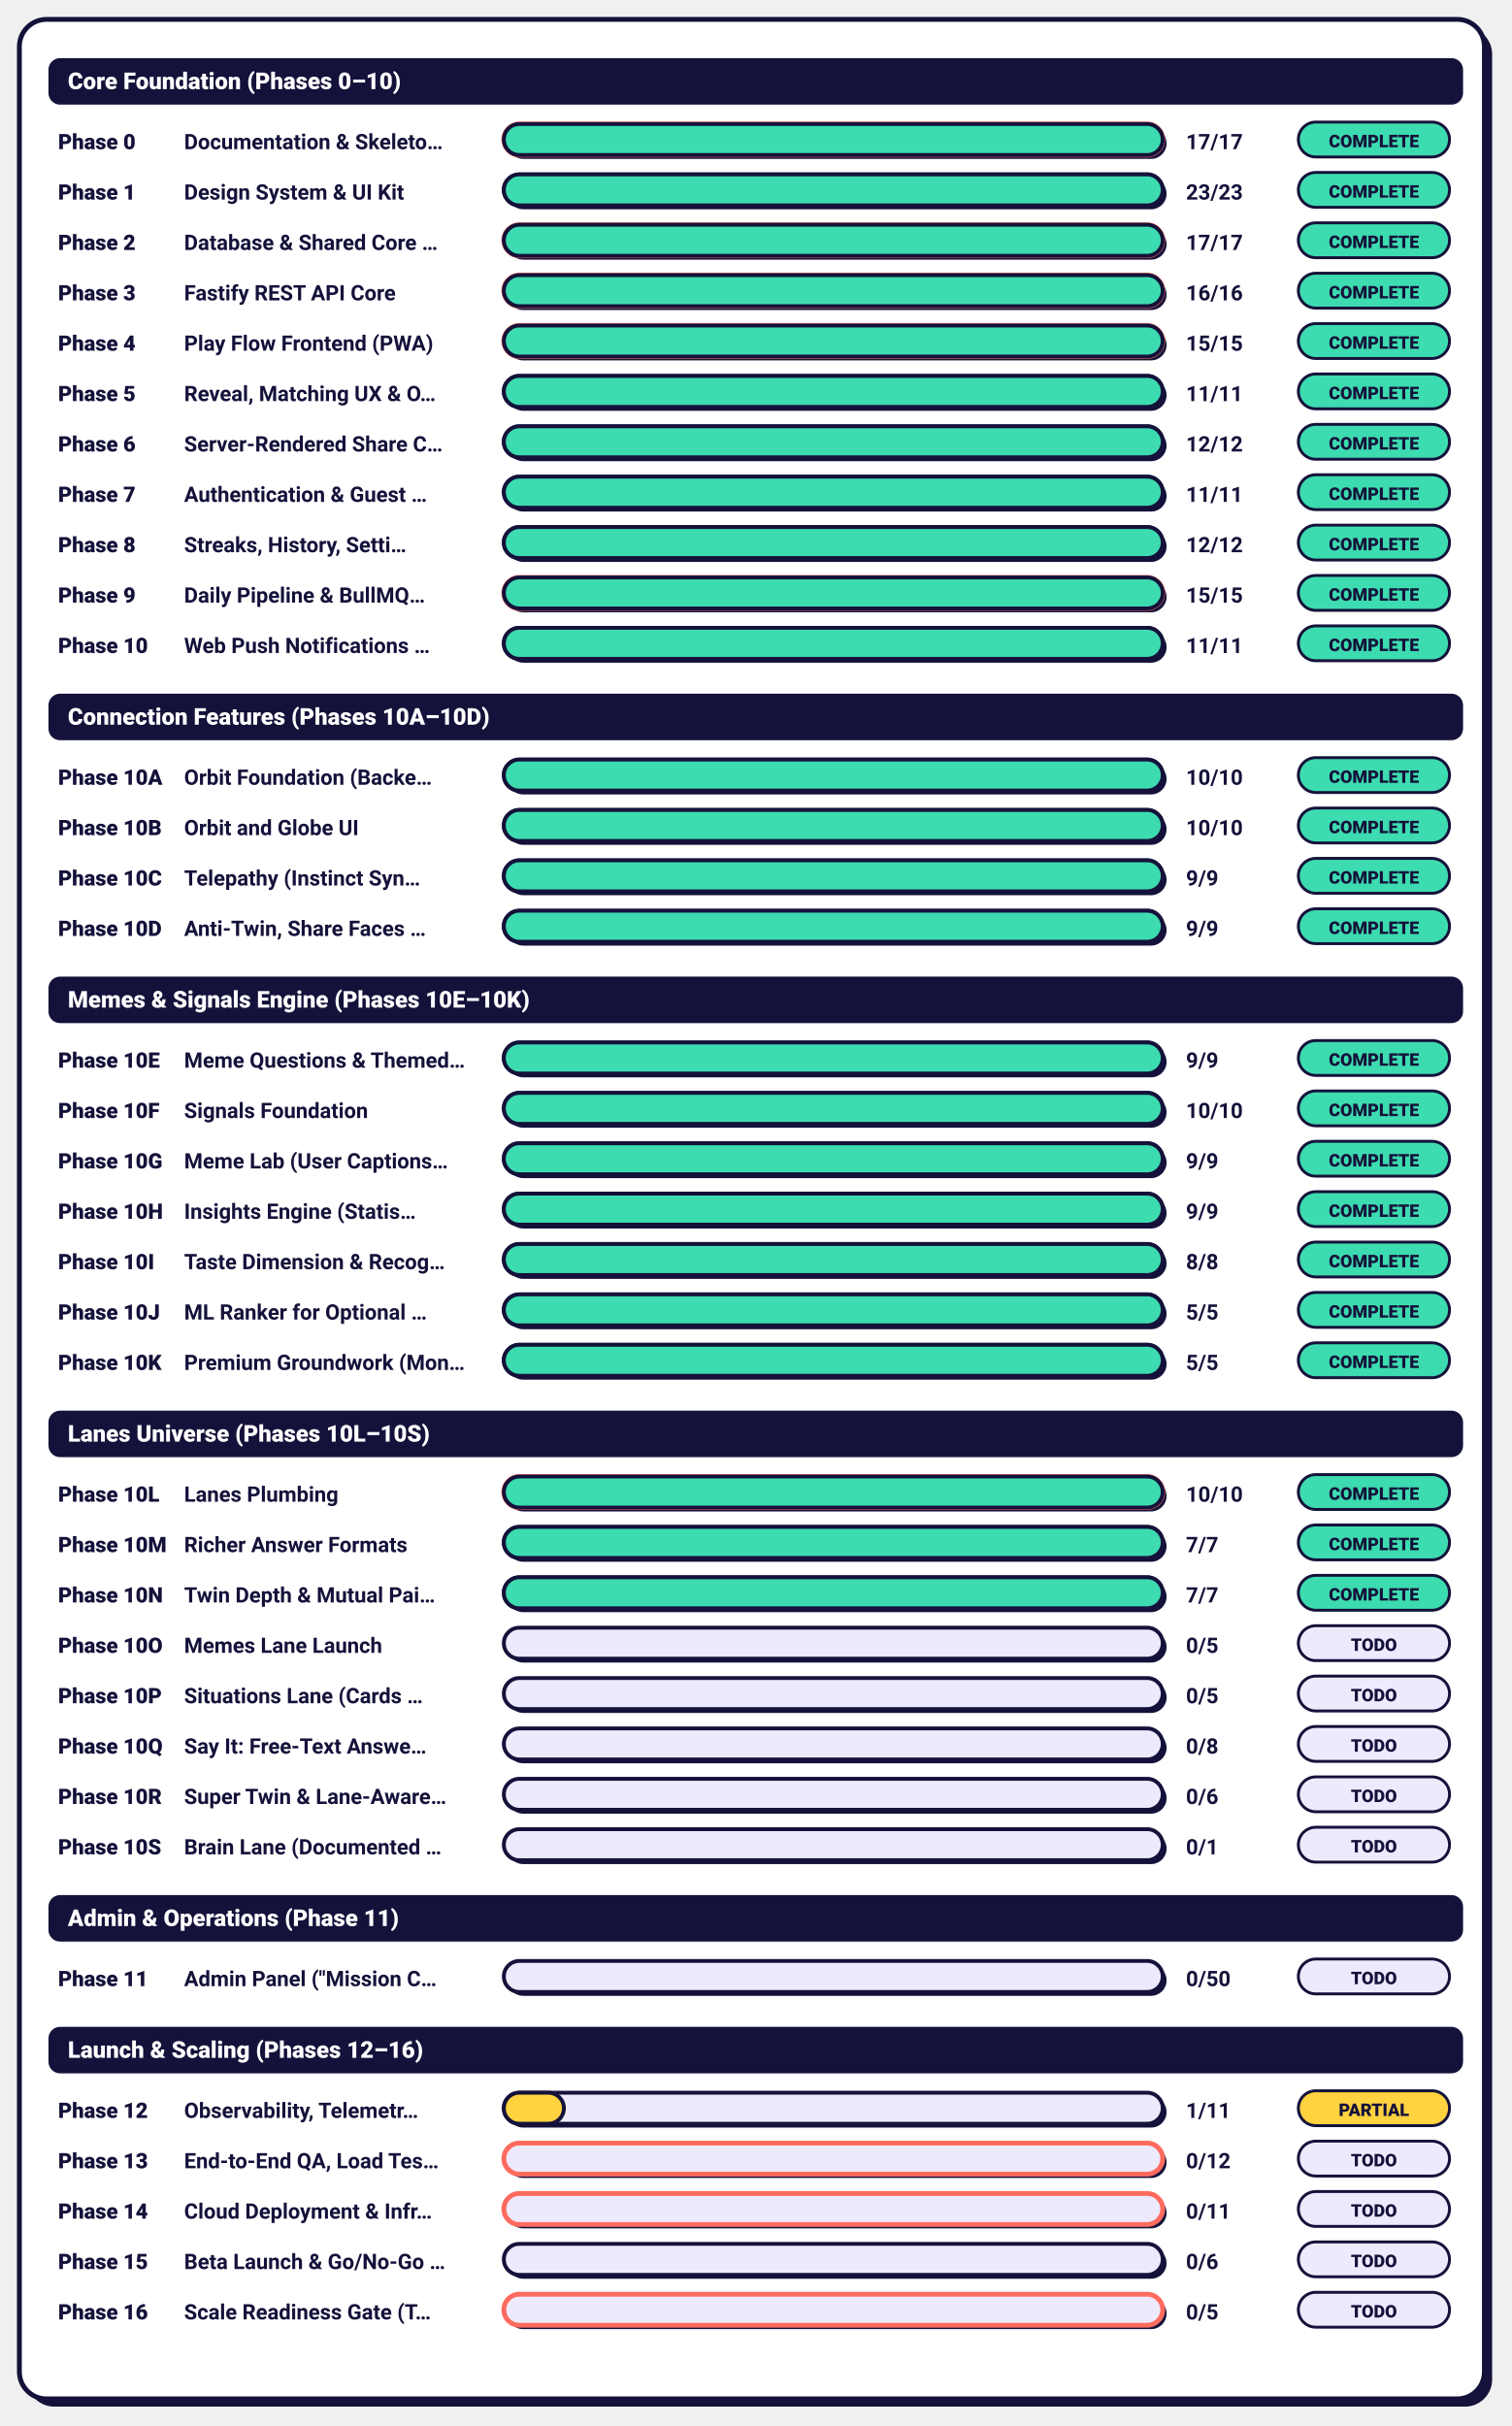
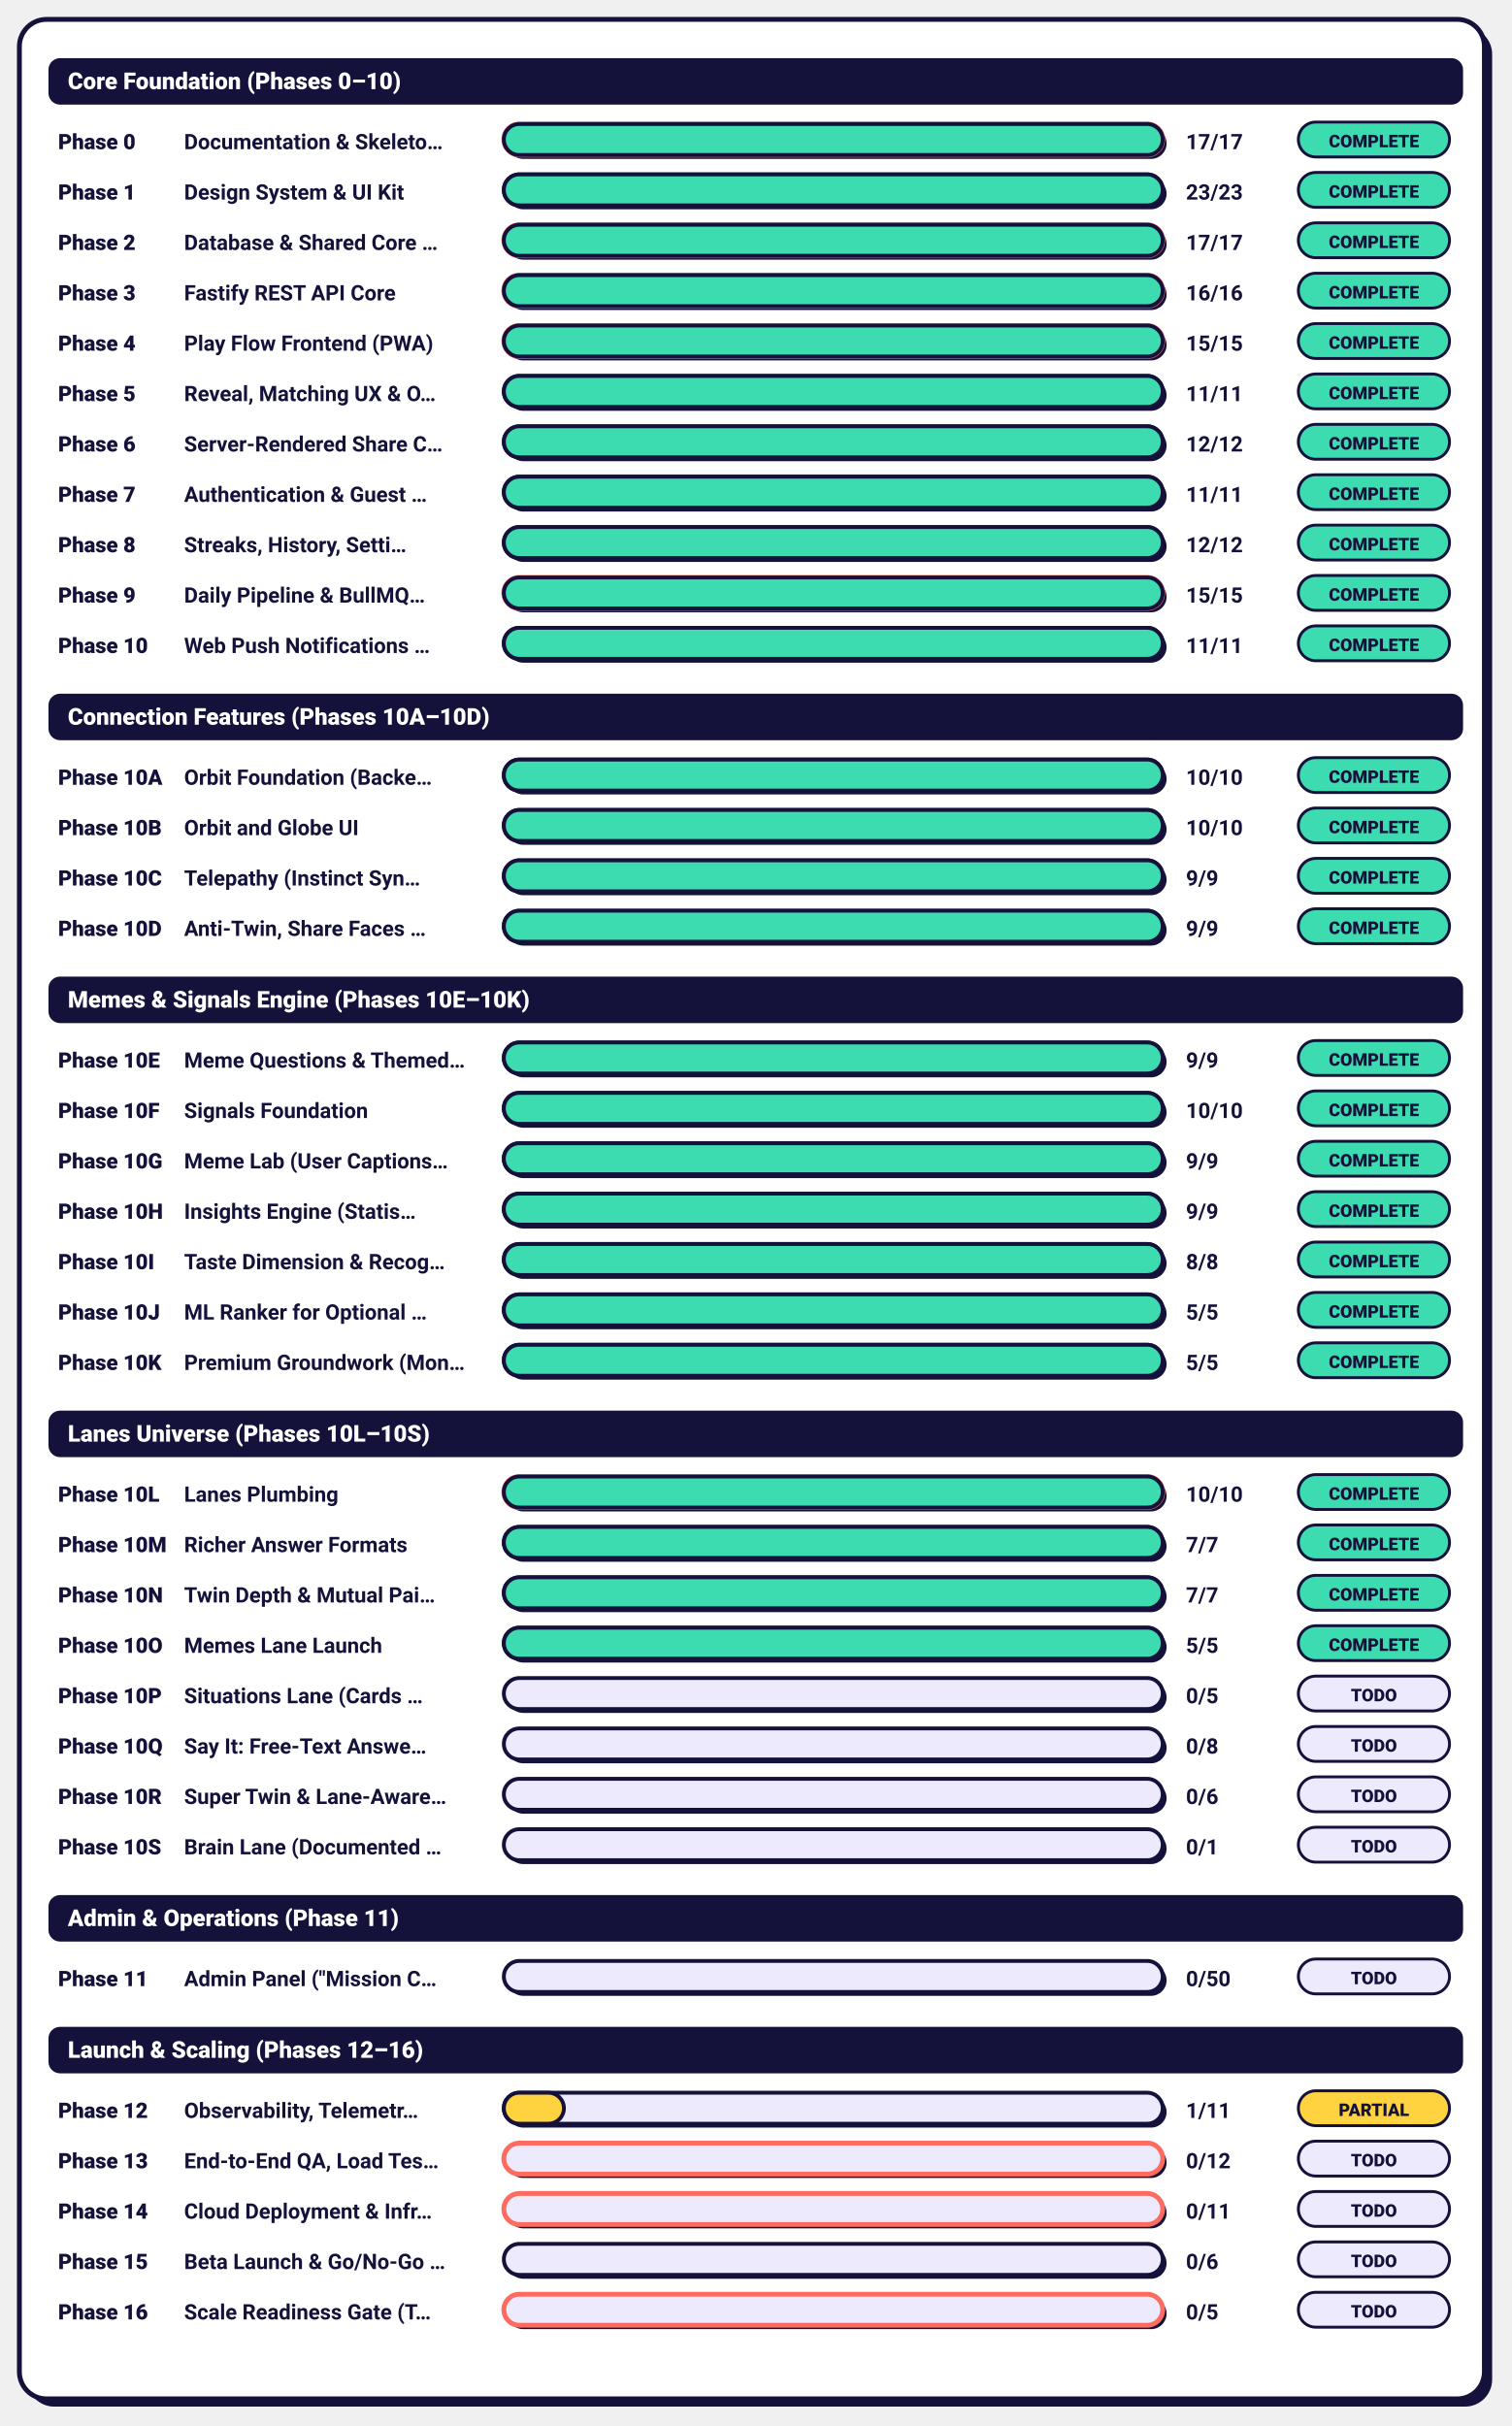
<svg xmlns="http://www.w3.org/2000/svg" width="780" height="1252" viewBox="0 0 780 1252">
  <style>
    text { font-family: system-ui, -apple-system, 'Segoe UI', Roboto, Helvetica, Arial, sans-serif; }
    .gh { font-size: 12px; font-weight: 800; fill: #FFFFFF; }
    .pid { font-size: 11px; font-weight: 800; fill: #14123A; }
    .pname { font-size: 11px; font-weight: 600; fill: #14123A; }
    .pcount { font-size: 11px; font-weight: 700; fill: #14123A; }
    .pstatus { font-size: 9px; font-weight: 800; fill: #14123A; text-anchor: middle; }
    .sh { fill: #14123A; rx: 8px; }
    .tk { fill: #EEEAFE; stroke: #14123A; stroke-width: 2; rx: 8px; }
    .tk-crit { fill: #EEEAFE; stroke: #FF6B5E; stroke-width: 2.5; rx: 8px; }
    .f-mint { fill: #3DDBB0; stroke: #14123A; stroke-width: 2; rx: 8px; }
    .f-sun { fill: #FFD23F; stroke: #14123A; stroke-width: 2; rx: 8px; }
    .f-lav { fill: #EEEAFE; stroke: #14123A; stroke-width: 2; rx: 8px; }
    .b-mint { fill: #3DDBB0; stroke: #14123A; stroke-width: 1.5; rx: 9px; }
    .b-sun { fill: #FFD23F; stroke: #14123A; stroke-width: 1.5; rx: 9px; }
    .b-lav { fill: #EEEAFE; stroke: #14123A; stroke-width: 1.5; rx: 9px; }
  </style>
  <rect x="14" y="14" width="756" height="1228" rx="14" fill="#14123A" />
  <rect x="10" y="10" width="756" height="1228" rx="14" fill="#FFFFFF" stroke="#14123A" stroke-width="2.5" />
  <rect x="25" y="30" width="730" height="24" rx="6" fill="#14123A" />
  <text x="35" y="46" class="gh">Core Foundation (Phases 0–10)</text>
  <text x="30" y="77" class="pid">Phase 0</text>
  <text x="95" y="77" class="pname">Documentation &amp; Skeleto…</text>
  <rect x="262" y="66" width="340" height="16" class="sh" />
  <rect x="260" y="64" width="340" height="16" class="tk-crit" />
  <rect x="260" y="64" width="340" height="16" class="f-mint" />
  <text x="612" y="77" class="pcount">17/17</text>
  <rect x="670" y="63" width="78" height="18" class="b-mint" />
  <text x="709" y="76" class="pstatus">COMPLETE</text>
  <text x="30" y="103" class="pid">Phase 1</text>
  <text x="95" y="103" class="pname">Design System &amp; UI Kit</text>
  <rect x="262" y="92" width="340" height="16" class="sh" />
  <rect x="260" y="90" width="340" height="16" class="tk" />
  <rect x="260" y="90" width="340" height="16" class="f-mint" />
  <text x="612" y="103" class="pcount">23/23</text>
  <rect x="670" y="89" width="78" height="18" class="b-mint" />
  <text x="709" y="102" class="pstatus">COMPLETE</text>
  <text x="30" y="129" class="pid">Phase 2</text>
  <text x="95" y="129" class="pname">Database &amp; Shared Core …</text>
  <rect x="262" y="118" width="340" height="16" class="sh" />
  <rect x="260" y="116" width="340" height="16" class="tk-crit" />
  <rect x="260" y="116" width="340" height="16" class="f-mint" />
  <text x="612" y="129" class="pcount">17/17</text>
  <rect x="670" y="115" width="78" height="18" class="b-mint" />
  <text x="709" y="128" class="pstatus">COMPLETE</text>
  <text x="30" y="155" class="pid">Phase 3</text>
  <text x="95" y="155" class="pname">Fastify REST API Core</text>
  <rect x="262" y="144" width="340" height="16" class="sh" />
  <rect x="260" y="142" width="340" height="16" class="tk-crit" />
  <rect x="260" y="142" width="340" height="16" class="f-mint" />
  <text x="612" y="155" class="pcount">16/16</text>
  <rect x="670" y="141" width="78" height="18" class="b-mint" />
  <text x="709" y="154" class="pstatus">COMPLETE</text>
  <text x="30" y="181" class="pid">Phase 4</text>
  <text x="95" y="181" class="pname">Play Flow Frontend (PWA)</text>
  <rect x="262" y="170" width="340" height="16" class="sh" />
  <rect x="260" y="168" width="340" height="16" class="tk-crit" />
  <rect x="260" y="168" width="340" height="16" class="f-mint" />
  <text x="612" y="181" class="pcount">15/15</text>
  <rect x="670" y="167" width="78" height="18" class="b-mint" />
  <text x="709" y="180" class="pstatus">COMPLETE</text>
  <text x="30" y="207" class="pid">Phase 5</text>
  <text x="95" y="207" class="pname">Reveal, Matching UX &amp; O…</text>
  <rect x="262" y="196" width="340" height="16" class="sh" />
  <rect x="260" y="194" width="340" height="16" class="tk" />
  <rect x="260" y="194" width="340" height="16" class="f-mint" />
  <text x="612" y="207" class="pcount">11/11</text>
  <rect x="670" y="193" width="78" height="18" class="b-mint" />
  <text x="709" y="206" class="pstatus">COMPLETE</text>
  <text x="30" y="233" class="pid">Phase 6</text>
  <text x="95" y="233" class="pname">Server-Rendered Share C…</text>
  <rect x="262" y="222" width="340" height="16" class="sh" />
  <rect x="260" y="220" width="340" height="16" class="tk" />
  <rect x="260" y="220" width="340" height="16" class="f-mint" />
  <text x="612" y="233" class="pcount">12/12</text>
  <rect x="670" y="219" width="78" height="18" class="b-mint" />
  <text x="709" y="232" class="pstatus">COMPLETE</text>
  <text x="30" y="259" class="pid">Phase 7</text>
  <text x="95" y="259" class="pname">Authentication &amp; Guest …</text>
  <rect x="262" y="248" width="340" height="16" class="sh" />
  <rect x="260" y="246" width="340" height="16" class="tk" />
  <rect x="260" y="246" width="340" height="16" class="f-mint" />
  <text x="612" y="259" class="pcount">11/11</text>
  <rect x="670" y="245" width="78" height="18" class="b-mint" />
  <text x="709" y="258" class="pstatus">COMPLETE</text>
  <text x="30" y="285" class="pid">Phase 8</text>
  <text x="95" y="285" class="pname">Streaks, History, Setti…</text>
  <rect x="262" y="274" width="340" height="16" class="sh" />
  <rect x="260" y="272" width="340" height="16" class="tk" />
  <rect x="260" y="272" width="340" height="16" class="f-mint" />
  <text x="612" y="285" class="pcount">12/12</text>
  <rect x="670" y="271" width="78" height="18" class="b-mint" />
  <text x="709" y="284" class="pstatus">COMPLETE</text>
  <text x="30" y="311" class="pid">Phase 9</text>
  <text x="95" y="311" class="pname">Daily Pipeline &amp; BullMQ…</text>
  <rect x="262" y="300" width="340" height="16" class="sh" />
  <rect x="260" y="298" width="340" height="16" class="tk-crit" />
  <rect x="260" y="298" width="340" height="16" class="f-mint" />
  <text x="612" y="311" class="pcount">15/15</text>
  <rect x="670" y="297" width="78" height="18" class="b-mint" />
  <text x="709" y="310" class="pstatus">COMPLETE</text>
  <text x="30" y="337" class="pid">Phase 10</text>
  <text x="95" y="337" class="pname">Web Push Notifications …</text>
  <rect x="262" y="326" width="340" height="16" class="sh" />
  <rect x="260" y="324" width="340" height="16" class="tk" />
  <rect x="260" y="324" width="340" height="16" class="f-mint" />
  <text x="612" y="337" class="pcount">11/11</text>
  <rect x="670" y="323" width="78" height="18" class="b-mint" />
  <text x="709" y="336" class="pstatus">COMPLETE</text>
  <rect x="25" y="358" width="730" height="24" rx="6" fill="#14123A" />
  <text x="35" y="374" class="gh">Connection Features (Phases 10A–10D)</text>
  <text x="30" y="405" class="pid">Phase 10A</text>
  <text x="95" y="405" class="pname">Orbit Foundation (Backe…</text>
  <rect x="262" y="394" width="340" height="16" class="sh" />
  <rect x="260" y="392" width="340" height="16" class="tk" />
  <rect x="260" y="392" width="340" height="16" class="f-mint" />
  <text x="612" y="405" class="pcount">10/10</text>
  <rect x="670" y="391" width="78" height="18" class="b-mint" />
  <text x="709" y="404" class="pstatus">COMPLETE</text>
  <text x="30" y="431" class="pid">Phase 10B</text>
  <text x="95" y="431" class="pname">Orbit and Globe UI</text>
  <rect x="262" y="420" width="340" height="16" class="sh" />
  <rect x="260" y="418" width="340" height="16" class="tk" />
  <rect x="260" y="418" width="340" height="16" class="f-mint" />
  <text x="612" y="431" class="pcount">10/10</text>
  <rect x="670" y="417" width="78" height="18" class="b-mint" />
  <text x="709" y="430" class="pstatus">COMPLETE</text>
  <text x="30" y="457" class="pid">Phase 10C</text>
  <text x="95" y="457" class="pname">Telepathy (Instinct Syn…</text>
  <rect x="262" y="446" width="340" height="16" class="sh" />
  <rect x="260" y="444" width="340" height="16" class="tk" />
  <rect x="260" y="444" width="340" height="16" class="f-mint" />
  <text x="612" y="457" class="pcount">9/9</text>
  <rect x="670" y="443" width="78" height="18" class="b-mint" />
  <text x="709" y="456" class="pstatus">COMPLETE</text>
  <text x="30" y="483" class="pid">Phase 10D</text>
  <text x="95" y="483" class="pname">Anti-Twin, Share Faces …</text>
  <rect x="262" y="472" width="340" height="16" class="sh" />
  <rect x="260" y="470" width="340" height="16" class="tk" />
  <rect x="260" y="470" width="340" height="16" class="f-mint" />
  <text x="612" y="483" class="pcount">9/9</text>
  <rect x="670" y="469" width="78" height="18" class="b-mint" />
  <text x="709" y="482" class="pstatus">COMPLETE</text>
  <rect x="25" y="504" width="730" height="24" rx="6" fill="#14123A" />
  <text x="35" y="520" class="gh">Memes &amp; Signals Engine (Phases 10E–10K)</text>
  <text x="30" y="551" class="pid">Phase 10E</text>
  <text x="95" y="551" class="pname">Meme Questions &amp; Themed…</text>
  <rect x="262" y="540" width="340" height="16" class="sh" />
  <rect x="260" y="538" width="340" height="16" class="tk" />
  <rect x="260" y="538" width="340" height="16" class="f-mint" />
  <text x="612" y="551" class="pcount">9/9</text>
  <rect x="670" y="537" width="78" height="18" class="b-mint" />
  <text x="709" y="550" class="pstatus">COMPLETE</text>
  <text x="30" y="577" class="pid">Phase 10F</text>
  <text x="95" y="577" class="pname">Signals Foundation</text>
  <rect x="262" y="566" width="340" height="16" class="sh" />
  <rect x="260" y="564" width="340" height="16" class="tk" />
  <rect x="260" y="564" width="340" height="16" class="f-mint" />
  <text x="612" y="577" class="pcount">10/10</text>
  <rect x="670" y="563" width="78" height="18" class="b-mint" />
  <text x="709" y="576" class="pstatus">COMPLETE</text>
  <text x="30" y="603" class="pid">Phase 10G</text>
  <text x="95" y="603" class="pname">Meme Lab (User Captions…</text>
  <rect x="262" y="592" width="340" height="16" class="sh" />
  <rect x="260" y="590" width="340" height="16" class="tk" />
  <rect x="260" y="590" width="340" height="16" class="f-mint" />
  <text x="612" y="603" class="pcount">9/9</text>
  <rect x="670" y="589" width="78" height="18" class="b-mint" />
  <text x="709" y="602" class="pstatus">COMPLETE</text>
  <text x="30" y="629" class="pid">Phase 10H</text>
  <text x="95" y="629" class="pname">Insights Engine (Statis…</text>
  <rect x="262" y="618" width="340" height="16" class="sh" />
  <rect x="260" y="616" width="340" height="16" class="tk" />
  <rect x="260" y="616" width="340" height="16" class="f-mint" />
  <text x="612" y="629" class="pcount">9/9</text>
  <rect x="670" y="615" width="78" height="18" class="b-mint" />
  <text x="709" y="628" class="pstatus">COMPLETE</text>
  <text x="30" y="655" class="pid">Phase 10I</text>
  <text x="95" y="655" class="pname">Taste Dimension &amp; Recog…</text>
  <rect x="262" y="644" width="340" height="16" class="sh" />
  <rect x="260" y="642" width="340" height="16" class="tk" />
  <rect x="260" y="642" width="340" height="16" class="f-mint" />
  <text x="612" y="655" class="pcount">8/8</text>
  <rect x="670" y="641" width="78" height="18" class="b-mint" />
  <text x="709" y="654" class="pstatus">COMPLETE</text>
  <text x="30" y="681" class="pid">Phase 10J</text>
  <text x="95" y="681" class="pname">ML Ranker for Optional …</text>
  <rect x="262" y="670" width="340" height="16" class="sh" />
  <rect x="260" y="668" width="340" height="16" class="tk" />
  <rect x="260" y="668" width="340" height="16" class="f-mint" />
  <text x="612" y="681" class="pcount">5/5</text>
  <rect x="670" y="667" width="78" height="18" class="b-mint" />
  <text x="709" y="680" class="pstatus">COMPLETE</text>
  <text x="30" y="707" class="pid">Phase 10K</text>
  <text x="95" y="707" class="pname">Premium Groundwork (Mon…</text>
  <rect x="262" y="696" width="340" height="16" class="sh" />
  <rect x="260" y="694" width="340" height="16" class="tk" />
  <rect x="260" y="694" width="340" height="16" class="f-mint" />
  <text x="612" y="707" class="pcount">5/5</text>
  <rect x="670" y="693" width="78" height="18" class="b-mint" />
  <text x="709" y="706" class="pstatus">COMPLETE</text>
  <rect x="25" y="728" width="730" height="24" rx="6" fill="#14123A" />
  <text x="35" y="744" class="gh">Lanes Universe (Phases 10L–10S)</text>
  <text x="30" y="775" class="pid">Phase 10L</text>
  <text x="95" y="775" class="pname">Lanes Plumbing</text>
  <rect x="262" y="764" width="340" height="16" class="sh" />
  <rect x="260" y="762" width="340" height="16" class="tk-crit" />
  <rect x="260" y="762" width="340" height="16" class="f-mint" />
  <text x="612" y="775" class="pcount">10/10</text>
  <rect x="670" y="761" width="78" height="18" class="b-mint" />
  <text x="709" y="774" class="pstatus">COMPLETE</text>
  <text x="30" y="801" class="pid">Phase 10M</text>
  <text x="95" y="801" class="pname">Richer Answer Formats</text>
  <rect x="262" y="790" width="340" height="16" class="sh" />
  <rect x="260" y="788" width="340" height="16" class="tk" />
  <rect x="260" y="788" width="340" height="16" class="f-mint" />
  <text x="612" y="801" class="pcount">7/7</text>
  <rect x="670" y="787" width="78" height="18" class="b-mint" />
  <text x="709" y="800" class="pstatus">COMPLETE</text>
  <text x="30" y="827" class="pid">Phase 10N</text>
  <text x="95" y="827" class="pname">Twin Depth &amp; Mutual Pai…</text>
  <rect x="262" y="816" width="340" height="16" class="sh" />
  <rect x="260" y="814" width="340" height="16" class="tk" />
  <rect x="260" y="814" width="340" height="16" class="f-mint" />
  <text x="612" y="827" class="pcount">7/7</text>
  <rect x="670" y="813" width="78" height="18" class="b-mint" />
  <text x="709" y="826" class="pstatus">COMPLETE</text>
  <text x="30" y="853" class="pid">Phase 10O</text>
  <text x="95" y="853" class="pname">Memes Lane Launch</text>
  <rect x="262" y="842" width="340" height="16" class="sh" />
  <rect x="260" y="840" width="340" height="16" class="tk" />
-   <text x="612" y="853" class="pcount">0/5</text>
-   <rect x="670" y="839" width="78" height="18" class="b-lav" />
-   <text x="709" y="852" class="pstatus">TODO</text>
+   <rect x="260" y="840" width="340" height="16" class="f-mint" />
+   <text x="612" y="853" class="pcount">5/5</text>
+   <rect x="670" y="839" width="78" height="18" class="b-mint" />
+   <text x="709" y="852" class="pstatus">COMPLETE</text>
  <text x="30" y="879" class="pid">Phase 10P</text>
  <text x="95" y="879" class="pname">Situations Lane (Cards …</text>
  <rect x="262" y="868" width="340" height="16" class="sh" />
  <rect x="260" y="866" width="340" height="16" class="tk" />
  <text x="612" y="879" class="pcount">0/5</text>
  <rect x="670" y="865" width="78" height="18" class="b-lav" />
  <text x="709" y="878" class="pstatus">TODO</text>
  <text x="30" y="905" class="pid">Phase 10Q</text>
  <text x="95" y="905" class="pname">Say It: Free-Text Answe…</text>
  <rect x="262" y="894" width="340" height="16" class="sh" />
  <rect x="260" y="892" width="340" height="16" class="tk" />
  <text x="612" y="905" class="pcount">0/8</text>
  <rect x="670" y="891" width="78" height="18" class="b-lav" />
  <text x="709" y="904" class="pstatus">TODO</text>
  <text x="30" y="931" class="pid">Phase 10R</text>
  <text x="95" y="931" class="pname">Super Twin &amp; Lane-Aware…</text>
  <rect x="262" y="920" width="340" height="16" class="sh" />
  <rect x="260" y="918" width="340" height="16" class="tk" />
  <text x="612" y="931" class="pcount">0/6</text>
  <rect x="670" y="917" width="78" height="18" class="b-lav" />
  <text x="709" y="930" class="pstatus">TODO</text>
  <text x="30" y="957" class="pid">Phase 10S</text>
  <text x="95" y="957" class="pname">Brain Lane (Documented …</text>
  <rect x="262" y="946" width="340" height="16" class="sh" />
  <rect x="260" y="944" width="340" height="16" class="tk" />
  <text x="612" y="957" class="pcount">0/1</text>
  <rect x="670" y="943" width="78" height="18" class="b-lav" />
  <text x="709" y="956" class="pstatus">TODO</text>
  <rect x="25" y="978" width="730" height="24" rx="6" fill="#14123A" />
  <text x="35" y="994" class="gh">Admin &amp; Operations (Phase 11)</text>
  <text x="30" y="1025" class="pid">Phase 11</text>
  <text x="95" y="1025" class="pname">Admin Panel ("Mission C…</text>
  <rect x="262" y="1014" width="340" height="16" class="sh" />
  <rect x="260" y="1012" width="340" height="16" class="tk" />
  <text x="612" y="1025" class="pcount">0/50</text>
  <rect x="670" y="1011" width="78" height="18" class="b-lav" />
  <text x="709" y="1024" class="pstatus">TODO</text>
  <rect x="25" y="1046" width="730" height="24" rx="6" fill="#14123A" />
  <text x="35" y="1062" class="gh">Launch &amp; Scaling (Phases 12–16)</text>
  <text x="30" y="1093" class="pid">Phase 12</text>
  <text x="95" y="1093" class="pname">Observability, Telemetr…</text>
  <rect x="262" y="1082" width="340" height="16" class="sh" />
  <rect x="260" y="1080" width="340" height="16" class="tk" />
  <rect x="260" y="1080" width="31" height="16" class="f-sun" />
  <text x="612" y="1093" class="pcount">1/11</text>
  <rect x="670" y="1079" width="78" height="18" class="b-sun" />
  <text x="709" y="1092" class="pstatus">PARTIAL</text>
  <text x="30" y="1119" class="pid">Phase 13</text>
  <text x="95" y="1119" class="pname">End-to-End QA, Load Tes…</text>
  <rect x="262" y="1108" width="340" height="16" class="sh" />
  <rect x="260" y="1106" width="340" height="16" class="tk-crit" />
  <text x="612" y="1119" class="pcount">0/12</text>
  <rect x="670" y="1105" width="78" height="18" class="b-lav" />
  <text x="709" y="1118" class="pstatus">TODO</text>
  <text x="30" y="1145" class="pid">Phase 14</text>
  <text x="95" y="1145" class="pname">Cloud Deployment &amp; Infr…</text>
  <rect x="262" y="1134" width="340" height="16" class="sh" />
  <rect x="260" y="1132" width="340" height="16" class="tk-crit" />
  <text x="612" y="1145" class="pcount">0/11</text>
  <rect x="670" y="1131" width="78" height="18" class="b-lav" />
  <text x="709" y="1144" class="pstatus">TODO</text>
  <text x="30" y="1171" class="pid">Phase 15</text>
  <text x="95" y="1171" class="pname">Beta Launch &amp; Go/No-Go …</text>
  <rect x="262" y="1160" width="340" height="16" class="sh" />
  <rect x="260" y="1158" width="340" height="16" class="tk" />
  <text x="612" y="1171" class="pcount">0/6</text>
  <rect x="670" y="1157" width="78" height="18" class="b-lav" />
  <text x="709" y="1170" class="pstatus">TODO</text>
  <text x="30" y="1197" class="pid">Phase 16</text>
  <text x="95" y="1197" class="pname">Scale Readiness Gate (T…</text>
  <rect x="262" y="1186" width="340" height="16" class="sh" />
  <rect x="260" y="1184" width="340" height="16" class="tk-crit" />
  <text x="612" y="1197" class="pcount">0/5</text>
  <rect x="670" y="1183" width="78" height="18" class="b-lav" />
  <text x="709" y="1196" class="pstatus">TODO</text>
</svg>
